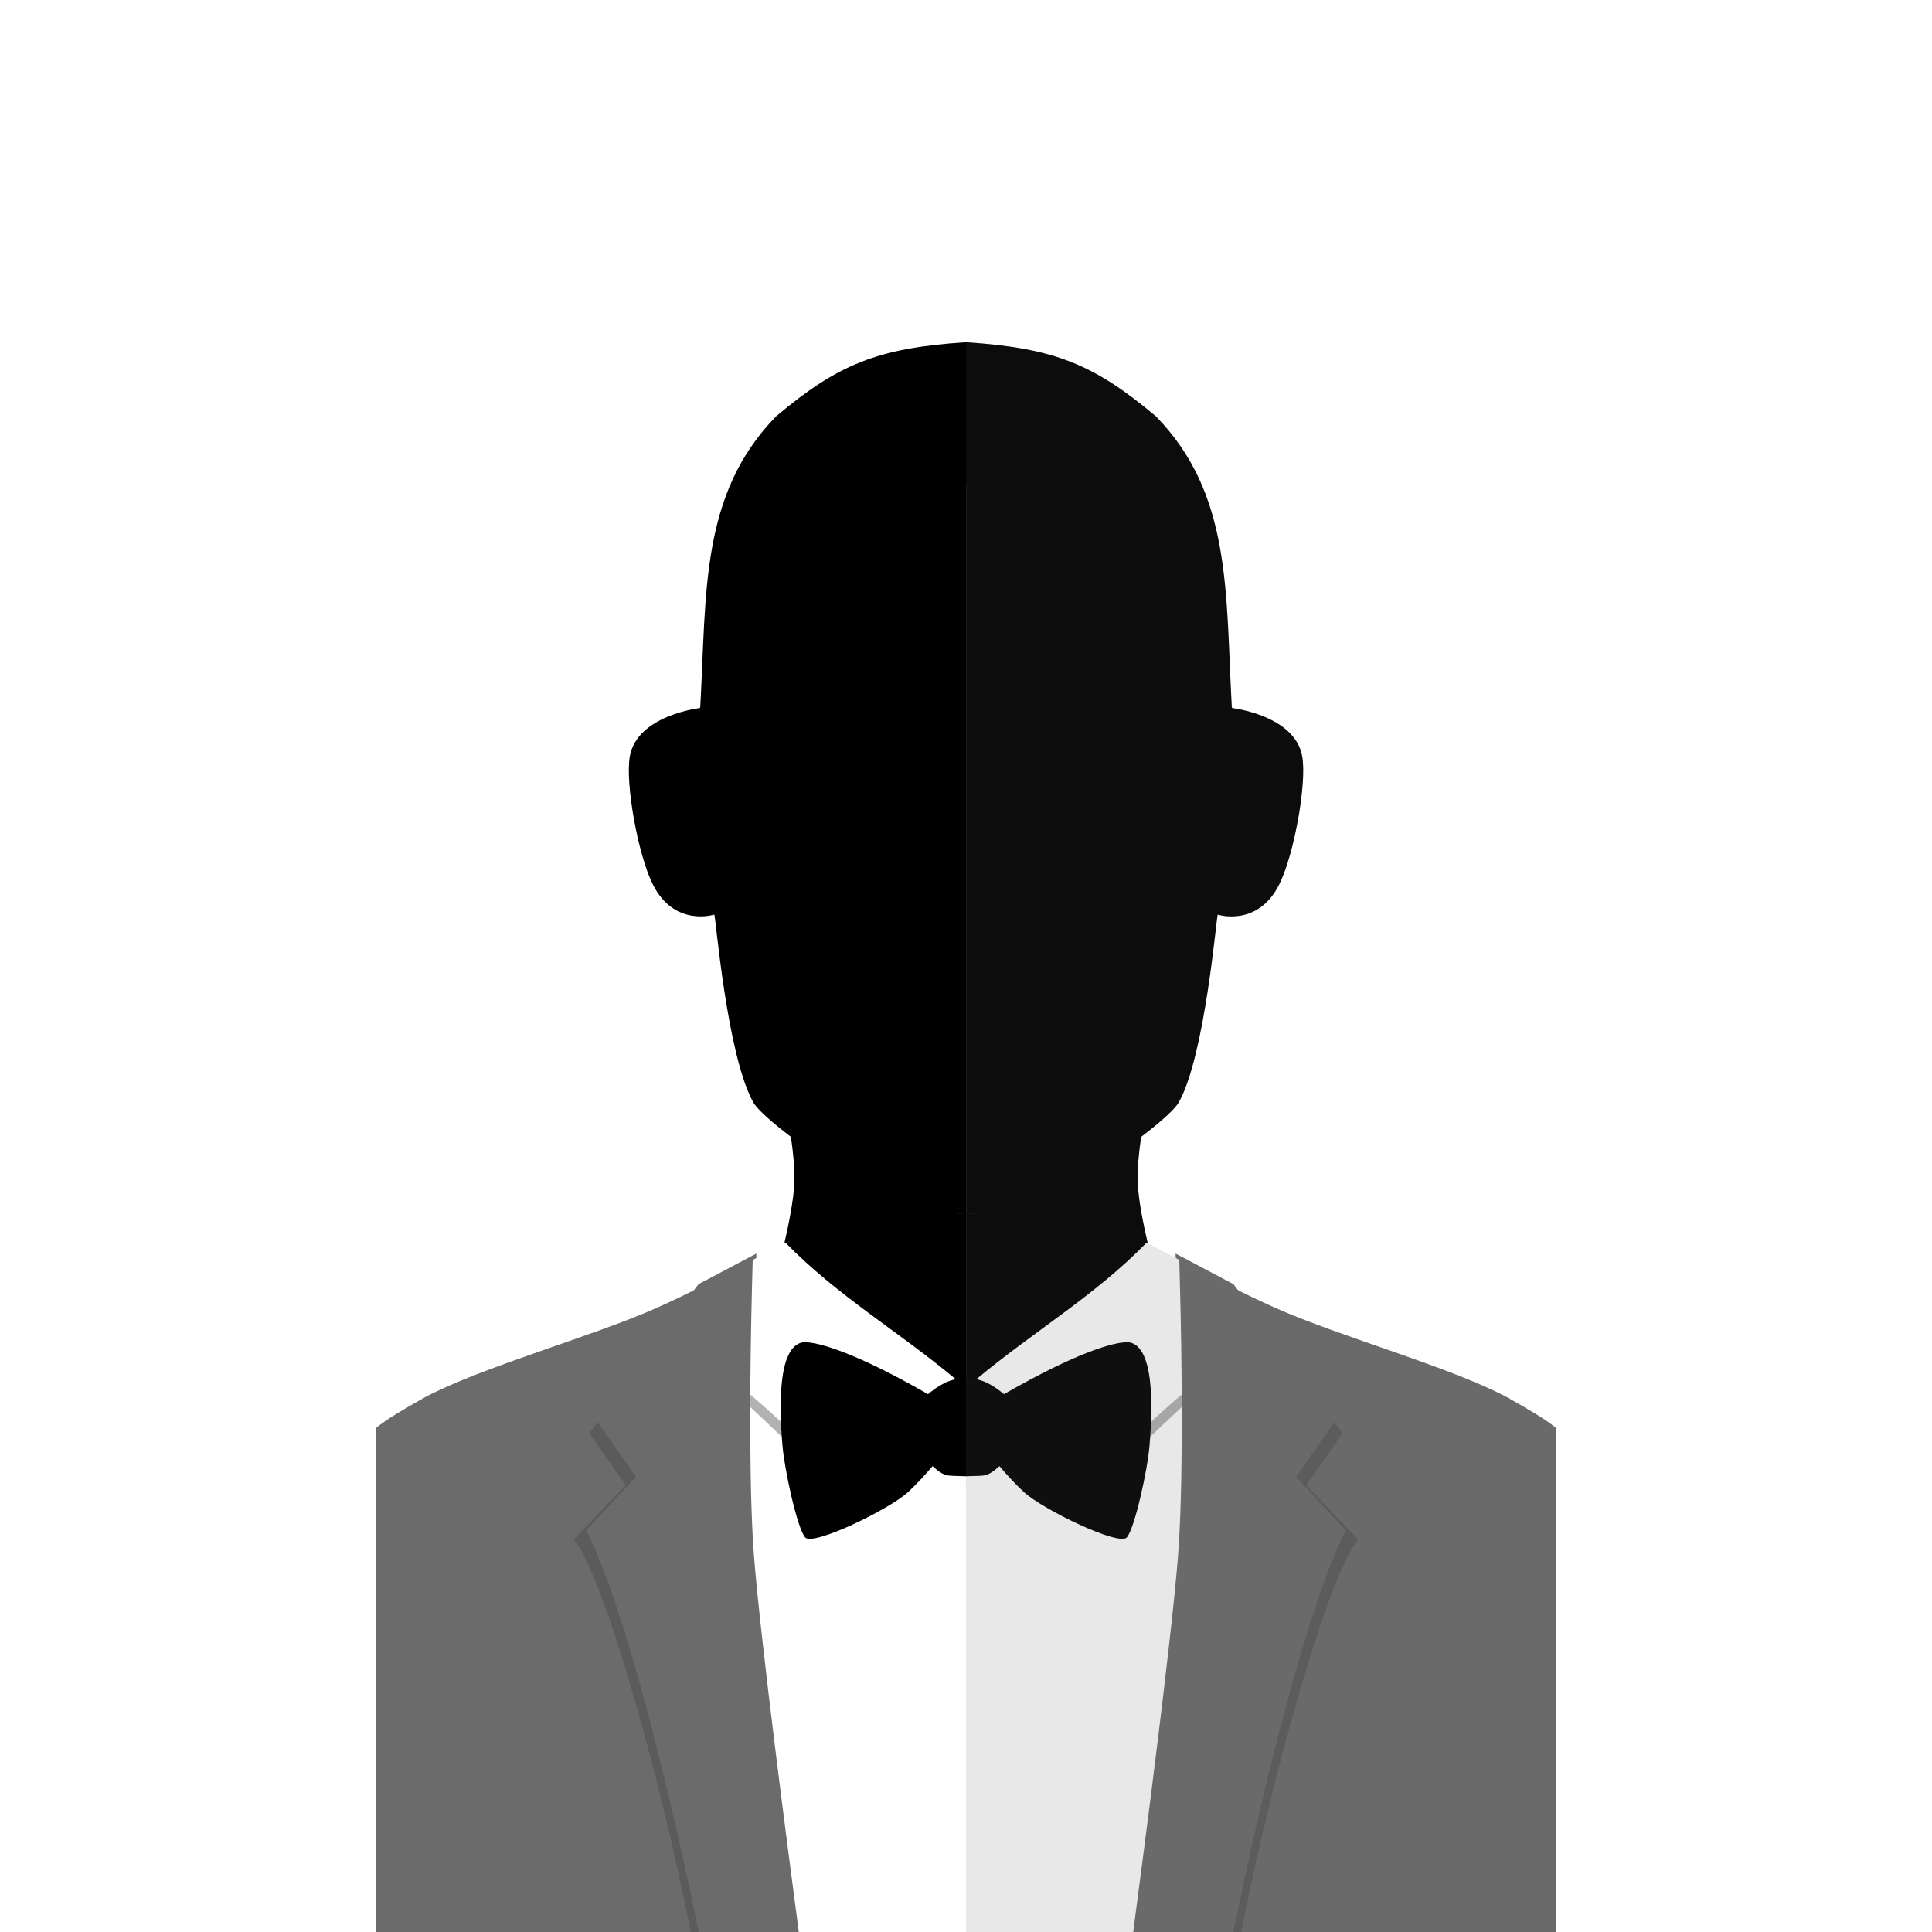
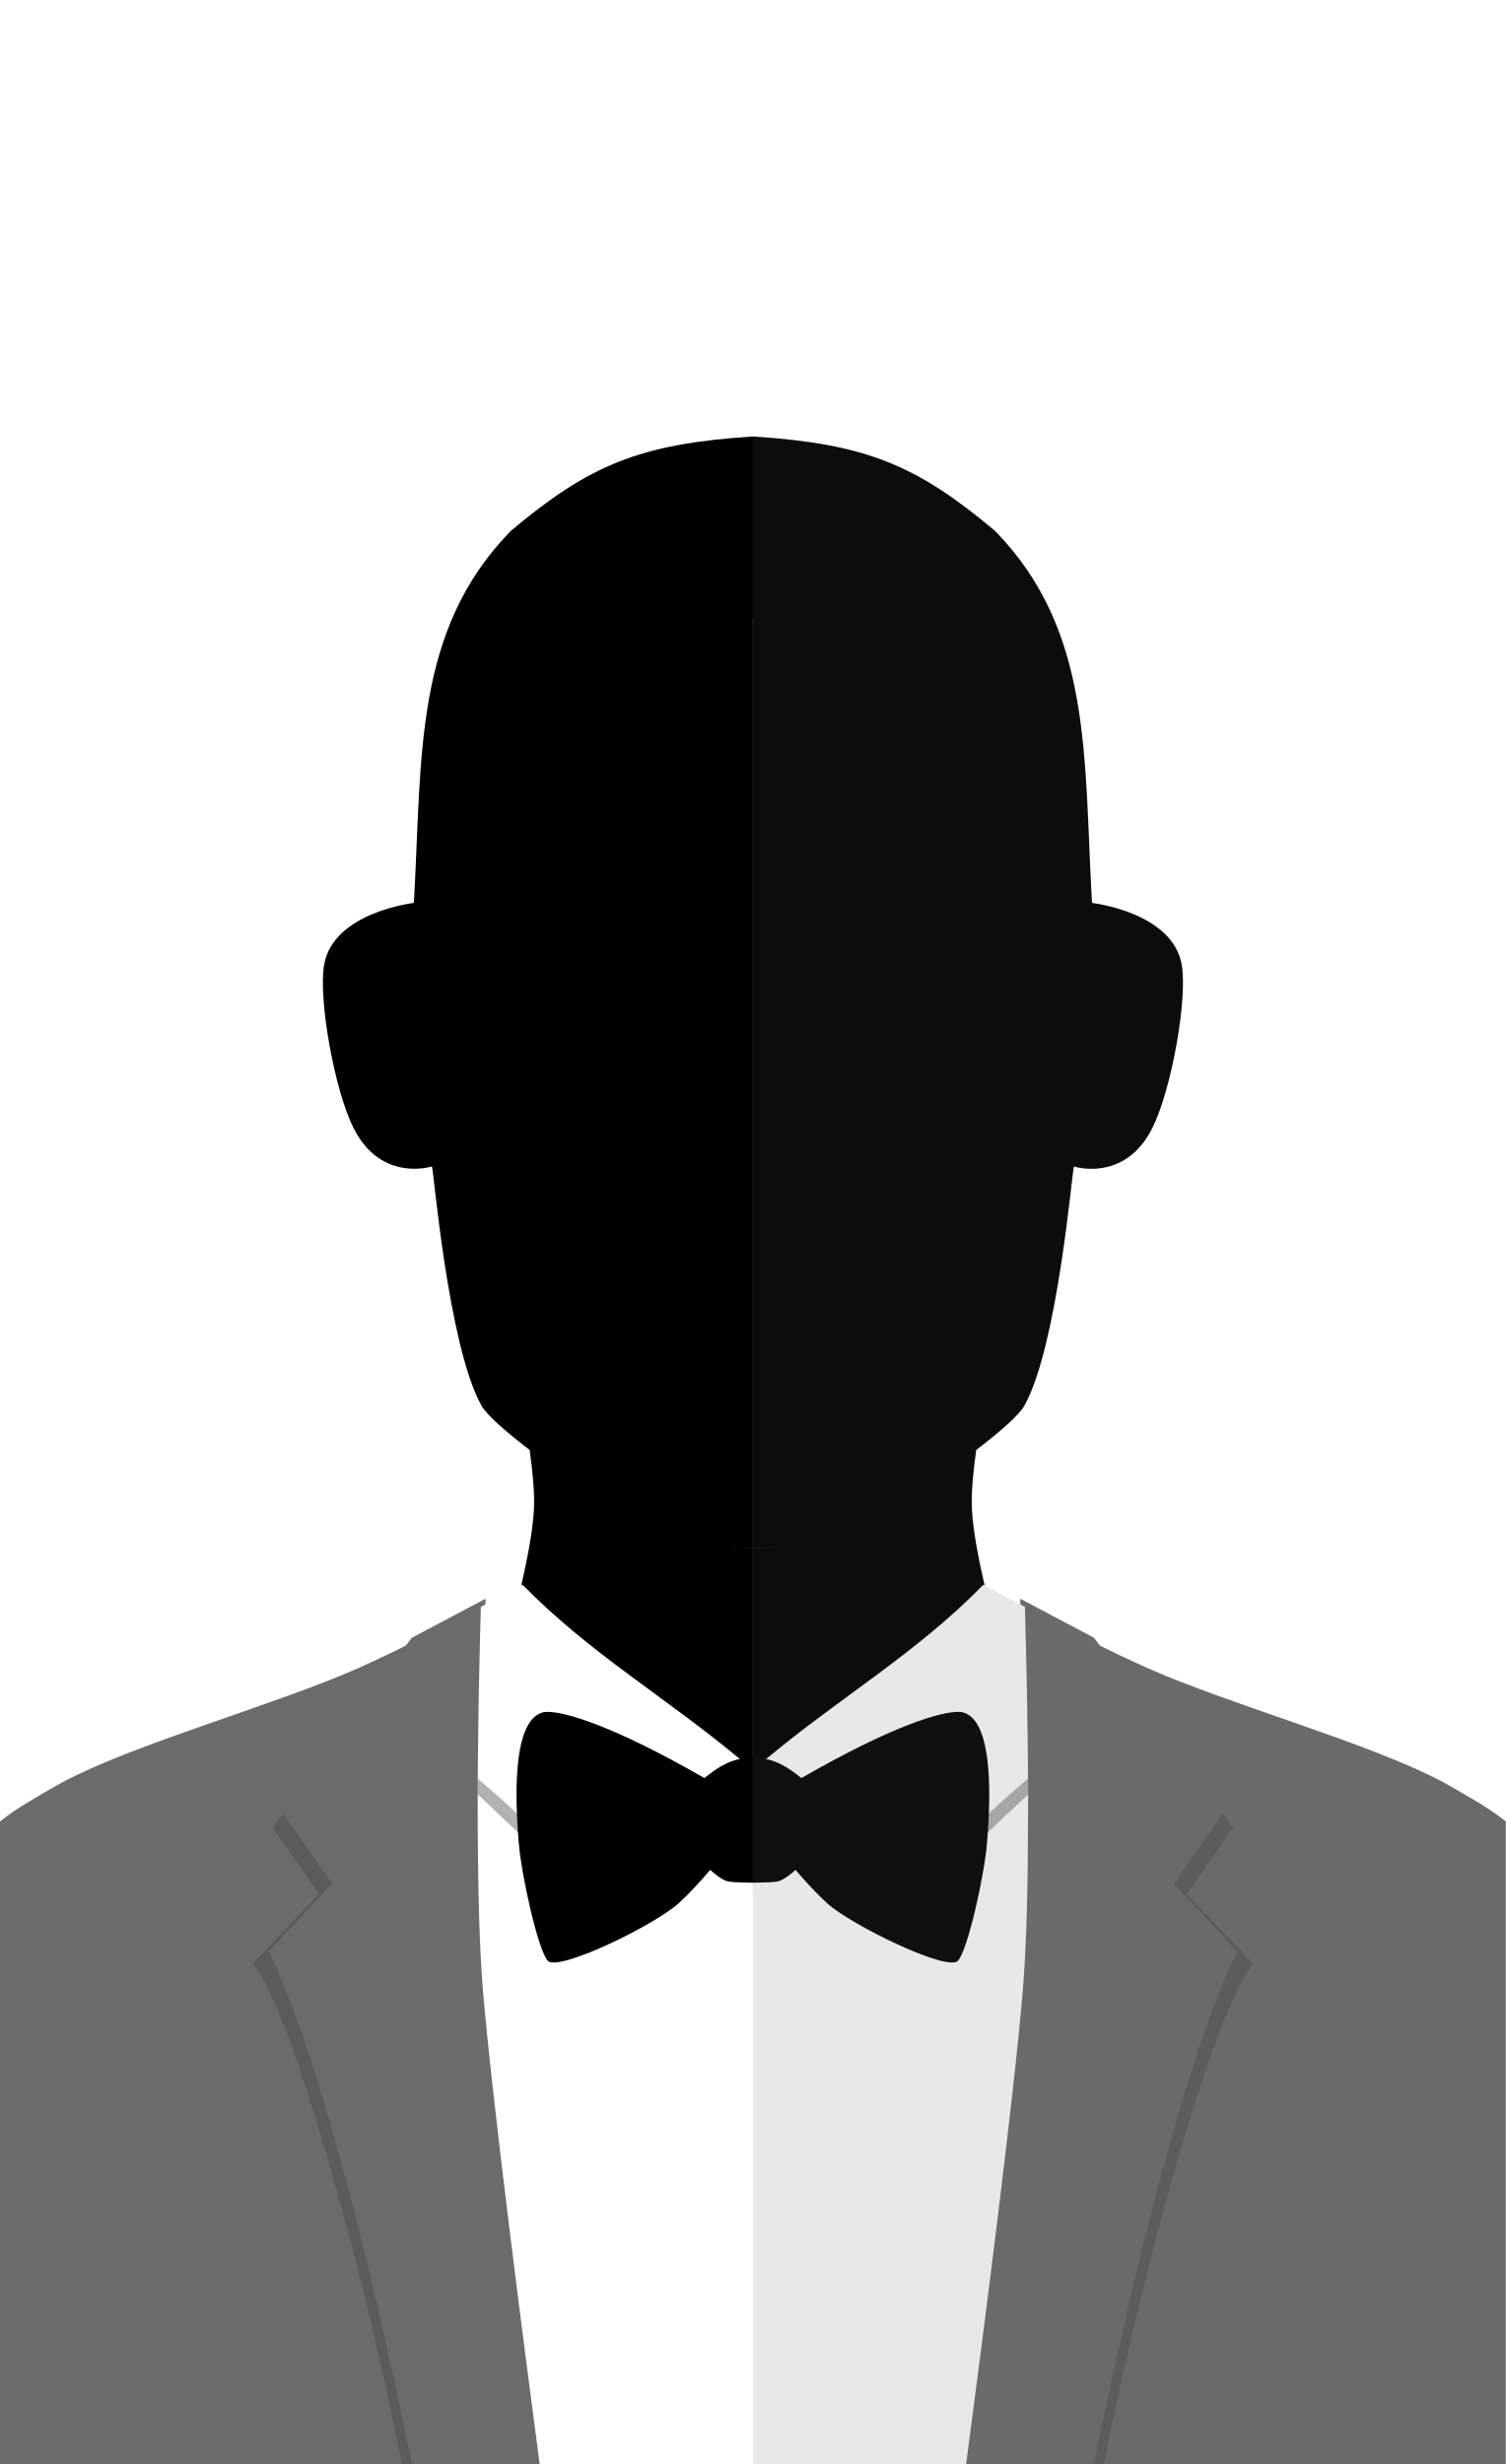
- <svg xmlns="http://www.w3.org/2000/svg" height="500px" width="500px" viewBox="0 0 44 72" id="body-svg">
+ <svg xmlns="http://www.w3.org/2000/svg" height="360px" width="220px" viewBox="0 0 44 72" id="body-svg">
  <defs />
  <g id="Body" style="display: inline">
    <path id="Suit" d="M 12.275 47.871 C 11.685 48.184 10.975 48.518 10.467 48.744 C 8.058 49.815 3.955 50.94 1.816 52.083 C 1.054 52.516 0.459 52.852 0 53.225 L 0 72 L 12.173 72 C 11.822 70.262 9.874 60.867 8.009 57.051 L 9.871 55.051 L 8.515 52.895 L 12.275 47.871 z M 31.725 47.871 L 35.485 52.895 L 34.129 55.051 L 35.991 57.051 C 34.126 60.867 32.178 70.262 31.826 72 L 44 72 L 44 53.225 C 43.541 52.852 42.946 52.516 42.183 52.083 C 40.045 50.94 35.942 49.815 33.533 48.744 C 33.025 48.518 32.315 48.184 31.725 47.871 z " style="fill-rule: evenodd; fill: rgb(107, 107, 107)" />
    <path id="LapelShadow" d="M 8.362 52.896 L 7.962 53.407 L 9.32 55.347 L 7.38 57.379 C 8.412 58.533 10.529 65.793 11.739 72 L 12.173 72 C 11.822 70.263 9.874 60.868 8.009 57.052 L 9.871 55.052 L 8.362 52.896 z M 35.638 52.896 L 34.129 55.052 L 35.991 57.052 C 34.126 60.868 32.178 70.263 31.826 72 L 32.261 72 C 33.471 65.793 35.588 58.533 36.62 57.379 L 34.68 55.347 L 36.038 53.407 L 35.638 52.896 z " style="fill: rgb(0, 0, 0); fill-rule: evenodd; fill-opacity: 0.15" />
    <path id="Lapel" d="M 14.189 46.717 L 13.988 46.822 C 13.68 46.986 12.807 47.447 12.061 47.842 L 12.035 47.855 L 8.199 52.892 L 9.701 55.041 L 7.85 57.028 L 7.89 57.109 C 8.812 58.995 9.768 62.299 10.531 65.338 C 11.289 68.357 11.858 71.113 12.038 72 L 15.903 72 L 15.9 71.982 C 15.44 68.508 14.503 61.293 14.242 58.119 C 13.996 55.124 14.103 49.784 14.184 46.943 L 14.189 46.717 z M 29.811 46.717 L 29.816 46.943 C 29.897 49.784 30.004 55.124 29.758 58.119 C 29.497 61.293 28.56 68.508 28.1 71.982 L 28.097 72 L 31.963 72 C 32.143 71.113 32.711 68.357 33.469 65.338 C 34.232 62.299 35.188 58.995 36.109 57.109 L 36.149 57.028 L 34.299 55.041 L 35.801 52.892 L 31.965 47.855 L 31.94 47.842 C 31.193 47.447 30.32 46.986 30.012 46.822 L 29.811 46.717 z " style="fill-rule: evenodd; fill: rgb(107, 107, 107)" />
    <path id="Shirt" d="M 15.27 46.309 C 15.202 46.344 14.329 46.807 14.051 46.954 C 14.015 48.217 13.975 49.912 13.962 51.753 L 13.961 51.752 C 13.956 52.414 13.956 53.084 13.96 53.745 L 13.962 53.748 C 13.972 55.374 14.012 56.935 14.11 58.13 C 14.372 61.314 15.309 68.525 15.769 72 L 18.12 72 L 21.999 72 L 21.999 55.421 L 22.001 55.421 L 22.001 72 L 25.88 72 L 28.231 72 C 28.691 68.525 29.628 61.314 29.89 58.13 C 30.002 56.769 30.039 54.934 30.04 53.068 L 30.043 53.064 C 30.043 52.699 30.042 52.333 30.04 51.969 C 30.039 51.95 30.039 51.932 30.039 51.913 C 30.038 51.796 30.037 51.68 30.036 51.564 C 30.036 51.461 30.035 51.357 30.034 51.255 C 30.034 51.23 30.034 51.205 30.033 51.18 L 30.033 51.18 C 30.017 49.562 29.981 48.085 29.949 46.954 C 29.671 46.807 28.798 46.344 28.73 46.309 C 26.791 48.299 24.539 49.6 22.369 51.412 C 22.369 51.412 22.362 51.407 22.362 51.407 L 22.001 51.407 L 22.001 51.674 L 21.999 51.674 L 21.999 51.407 L 21.637 51.407 C 21.638 51.407 21.631 51.412 21.631 51.412 C 19.461 49.6 17.209 48.299 15.27 46.309 z M 14.838 52.743 C 14.988 52.879 15.139 53.018 15.292 53.162 C 15.445 53.306 15.599 53.453 15.755 53.605 C 15.911 53.757 16.068 53.912 16.227 54.072 C 16.385 54.231 16.545 54.395 16.706 54.563 C 16.867 54.73 17.029 54.902 17.193 55.079 C 17.356 55.255 17.52 55.436 17.686 55.621 C 17.52 55.436 17.356 55.255 17.193 55.079 C 17.029 54.902 16.867 54.73 16.706 54.563 C 16.545 54.395 16.385 54.231 16.227 54.072 C 16.068 53.912 15.911 53.757 15.755 53.605 C 15.599 53.453 15.445 53.306 15.292 53.162 C 15.139 53.018 14.988 52.879 14.838 52.743 z M 29.162 52.743 C 29.012 52.879 28.861 53.018 28.708 53.162 C 28.555 53.306 28.401 53.453 28.245 53.605 C 28.089 53.757 27.931 53.912 27.773 54.072 C 27.614 54.231 27.455 54.395 27.294 54.563 C 27.133 54.73 26.97 54.902 26.807 55.079 C 26.644 55.255 26.48 55.436 26.314 55.621 C 26.254 55.532 26.193 55.444 26.132 55.358 C 26.193 55.444 26.254 55.532 26.314 55.621 C 26.48 55.436 26.644 55.255 26.807 55.079 C 26.97 54.902 27.133 54.73 27.294 54.563 C 27.455 54.395 27.614 54.231 27.773 54.072 C 27.931 53.912 28.089 53.757 28.245 53.605 C 28.401 53.453 28.555 53.306 28.708 53.162 C 28.861 53.018 29.012 52.879 29.162 52.743 z M 19.252 53.641 C 19.123 53.783 18.991 53.931 18.86 54.085 C 18.794 54.162 18.728 54.24 18.662 54.32 C 18.596 54.4 18.53 54.481 18.465 54.564 C 18.407 54.636 18.35 54.709 18.293 54.783 C 18.35 54.709 18.407 54.636 18.465 54.564 C 18.53 54.482 18.596 54.4 18.662 54.32 C 18.728 54.241 18.794 54.162 18.86 54.085 C 18.992 53.931 19.123 53.783 19.252 53.641 z M 25.394 54.389 C 25.431 54.434 25.467 54.479 25.503 54.524 C 25.467 54.479 25.431 54.434 25.394 54.389 z M 25.575 54.613 C 25.613 54.661 25.65 54.71 25.688 54.758 C 25.651 54.71 25.613 54.661 25.575 54.613 z M 18.24 54.852 C 18.197 54.907 18.155 54.964 18.113 55.02 C 18.155 54.964 18.197 54.908 18.24 54.852 z M 25.769 54.863 C 25.814 54.923 25.859 54.983 25.904 55.043 C 25.859 54.983 25.814 54.923 25.769 54.863 z M 25.935 55.084 C 25.988 55.157 26.042 55.231 26.095 55.305 C 26.042 55.231 25.988 55.157 25.935 55.084 z M 18.056 55.097 C 18.011 55.158 17.966 55.221 17.921 55.283 C 17.966 55.221 18.011 55.158 18.056 55.097 z " style="fill-rule: evenodd; fill: rgb(255, 255, 255)" />
    <path id="CollarShadow" d="M 30.032 51.18 C 30.034 51.424 30.037 51.664 30.039 51.913 C 30.037 51.668 30.036 51.422 30.033 51.18 L 30.032 51.18 z M 21.999 51.674 L 21.999 55.195 L 21.999 55.421 L 22.001 55.421 L 22.001 55.195 L 22.001 51.674 L 21.999 51.674 z M 13.961 51.752 C 13.956 52.414 13.956 53.084 13.96 53.745 L 13.962 53.748 C 13.96 53.313 13.959 52.874 13.96 52.436 C 14.382 52.831 17.292 55.566 17.678 56.024 L 17.697 56.046 C 17.757 56.006 17.82 55.927 17.916 55.831 C 18.159 55.588 19.068 54.471 19.436 53.945 L 20.193 55.195 L 19.252 53.641 C 18.734 54.209 18.191 54.873 17.686 55.621 C 16.363 54.141 15.103 52.943 13.96 51.969 C 13.961 51.895 13.962 51.826 13.962 51.753 L 13.961 51.752 z M 30.04 51.969 C 28.897 52.943 27.637 54.141 26.314 55.621 C 25.807 54.871 25.265 54.208 24.748 53.641 L 24.564 53.945 C 24.932 54.471 25.841 55.588 26.084 55.831 C 26.18 55.927 26.243 56.006 26.303 56.046 L 26.322 56.024 C 26.708 55.566 29.618 52.831 30.04 52.436 C 30.04 52.646 30.04 52.857 30.04 53.068 L 30.043 53.064 C 30.043 52.699 30.042 52.333 30.04 51.969 z " style="fill: rgb(0, 0, 0); fill-rule: evenodd; fill-opacity: 0.304" />
    <g id="TieGroup" style="display: none">
      <path id="Tie" d="M 20.389,55.195 18.12,72 h 3.879 V 55.195 Z m 1.611,0 V 72 h 3.879 L 23.61,55.195 Z" style="fill-rule: evenodd" />
      <path id="TieKnot" d="m 21.637,51.407 c 0.023,-0.007 -1.103,0.811 -2.391,2.226 l 0.946,1.562 h 1.806 v -3.788 z m 0.363,0 v 3.788 h 1.806 l 0.946,-1.562 c -1.288,-1.415 -2.413,-2.233 -2.391,-2.226 z" style="fill-rule: evenodd" />
      <path id="TieTint" d="M 20.389,55.195 18.12,72 h 3.879 V 55.195 Z m 1.611,0 V 72 h 3.879 L 23.61,55.195 Z" style="fill: rgb(0, 0, 0); fill-opacity: 0.15; fill-rule: evenodd" />
    </g>
    <g id="BowtieGroup" style="display: inline">
      <path d="m 15.995,50.022 c -0.056,6.37e-4 -0.101,0.006 -0.136,0.015 -0.968,0.265 -0.773,2.923 -0.699,3.83 0.074,0.907 0.552,3.091 0.846,3.427 0.294,0.336 3.127,-1.042 3.826,-1.68 0.319,-0.292 0.653,-0.66 0.922,-0.975 3.6e-4,3.26e-4 7.05e-4,7.4e-4 0.001,10e-4 0.058,0.053 0.315,0.286 0.513,0.335 0.085,0.021 0.357,0.034 0.732,0.04 0.375,-0.006 0.647,-0.018 0.732,-0.04 0.198,-0.05 0.455,-0.283 0.513,-0.335 3.28e-4,-2.93e-4 6.73e-4,-7.07e-4 0.001,-10e-4 0.269,0.315 0.603,0.683 0.922,0.975 0.699,0.638 3.531,2.016 3.826,1.68 0.294,-0.336 0.773,-2.52 0.846,-3.427 0.074,-0.907 0.268,-3.565 -0.699,-3.83 -0.034,-0.009 -0.079,-0.015 -0.136,-0.015 -0.499,-0.006 -1.883,0.379 -4.589,1.935 -0.375,-0.302 -0.782,-0.596 -1.416,-0.596 -0.634,0 -1.041,0.294 -1.416,0.596 -2.706,-1.556 -4.09,-1.94 -4.589,-1.935 z" id="Bowtie" style="fill-rule: evenodd" />
      <path d="m 20.579,51.961 c -0.336,0.269 -0.285,1.579 -0.151,2.049 0.068,0.239 0.16,0.48 0.327,0.631 0.058,0.053 0.315,0.286 0.513,0.335 0.085,0.021 0.357,0.034 0.732,0.04 0.375,-0.006 0.647,-0.018 0.732,-0.04 0.198,-0.05 0.455,-0.283 0.513,-0.335 0.167,-0.151 0.259,-0.392 0.327,-0.631 0.134,-0.47 0.185,-1.781 -0.151,-2.049 -0.377,-0.303 -0.784,-0.6 -1.421,-0.6 -0.637,0 -1.044,0.296 -1.421,0.6 z m -3.483,1.139 c -0.09,0.002 -0.145,0.029 -0.162,0.096 -0.46,1.789 1.983,0.496 2.755,0.647 0.178,0.035 0.365,0.049 0.548,0.05 -0.041,-0.212 -0.092,-0.309 -0.095,-0.592 -1.598,0.261 -2.656,-0.209 -3.046,-0.202 z m 9.785,0 c -0.408,0.01 -1.456,0.458 -3.023,0.202 -0.003,0.282 -0.054,0.38 -0.095,0.592 0.183,-0.002 0.371,-0.015 0.548,-0.05 0.773,-0.151 3.215,1.142 2.755,-0.647 -0.019,-0.073 -0.082,-0.099 -0.186,-0.096 z" id="BowtieShadow" style="fill: rgb(0, 0, 0); fill-opacity: 0.13; fill-rule: evenodd" />
    </g>
    <path id="Head" d="m 22,12.754 c -3.311,0.214 -4.781,0.835 -7.072,2.757 -2.841,2.911 -2.594,6.565 -2.831,10.823 -10e-4,0.004 -0.013,0.052 -0.013,0.052 0,0 -2.345,0.267 -2.613,1.807 -0.174,0.998 0.301,3.652 0.858,4.766 0.804,1.607 2.291,1.125 2.291,1.125 0.048,0.028 0.463,5.204 1.444,6.981 0.161,0.293 0.749,0.797 1.412,1.302 0.086,0.602 0.15,1.25 0.126,1.741 -0.031,0.626 -0.206,1.506 -0.37,2.221 0.004,-0.002 0.037,-0.02 0.039,-0.021 1.94,1.99 4.191,3.291 6.362,5.104 0.004,-0.004 0.007,-0.006 0.006,-0.006 h 0.362 v -6.188 c -0.118,0.003 -0.232,0.003 -0.345,5.17e-4 0.112,0.003 0.227,0.003 0.345,-5.17e-4 v -27.168 c 3.6e-4,-2e-5 7.14e-4,2.2e-5 10e-4,0 3.2e-4,2.2e-5 6.73e-4,-2e-5 0.001,0 v 27.168 c 0.118,0.003 0.232,0.003 0.345,5.17e-4 -0.112,0.003 -0.227,0.003 -0.345,-5.17e-4 v 6.188 h 0.362 c -0.001,-3e-4 0.001,0.002 0.006,0.006 2.171,-1.812 4.422,-3.113 6.362,-5.104 0.002,0.001 0.035,0.019 0.039,0.021 C 28.606,45.615 28.431,44.735 28.4,44.109 c -0.025,-0.492 0.04,-1.139 0.126,-1.741 0.662,-0.504 1.25,-1.009 1.412,-1.302 0.981,-1.778 1.396,-6.953 1.444,-6.981 0,0 1.487,0.482 2.291,-1.125 0.557,-1.114 1.032,-3.768 0.858,-4.766 -0.268,-1.54 -2.613,-1.807 -2.613,-1.807 0,0 -0.012,-0.047 -0.013,-0.052 -0.237,-4.258 0.01,-7.912 -2.831,-10.823 -2.292,-1.922 -3.761,-2.543 -7.072,-2.757 z m -6.464,29.66 c 0.069,0.052 0.139,0.105 0.209,0.157 -0.07,-0.052 -0.14,-0.104 -0.209,-0.157 z m 0.265,0.198 c 0.167,0.123 0.334,0.242 0.498,0.358 -0.164,-0.116 -0.331,-0.235 -0.498,-0.358 z m 12.397,0 c -0.171,0.126 -0.341,0.248 -0.508,0.366 0.167,-0.118 0.338,-0.24 0.508,-0.366 z m -0.585,0.42 c -0.155,0.108 -0.303,0.21 -0.443,0.305 0.141,-0.095 0.289,-0.196 0.443,-0.305 z m -11.213,0.01 c 0.156,0.109 0.307,0.213 0.449,0.308 -0.142,-0.096 -0.292,-0.198 -0.449,-0.308 z m 0.535,0.366 c 0.147,0.098 0.285,0.188 0.402,0.262 -0.117,-0.074 -0.253,-0.163 -0.402,-0.262 z m 10.112,0.011 c -0.146,0.097 -0.278,0.183 -0.394,0.256 0.113,-0.072 0.251,-0.161 0.394,-0.256 z m -9.654,0.286 c 0.046,0.029 0.092,0.058 0.131,0.081 0.053,0.032 0.098,0.059 0.136,0.08 -0.038,-0.021 -0.084,-0.048 -0.136,-0.08 -0.039,-0.023 -0.086,-0.053 -0.131,-0.081 z m 9.076,0.084 c -0.05,0.03 -0.095,0.056 -0.131,0.076 0.036,-0.02 0.081,-0.046 0.131,-0.076 z M 18.13,44.126 c 0.128,0.071 0.258,0.141 0.389,0.21 -0.131,-0.069 -0.26,-0.139 -0.389,-0.21 z m 7.74,0 c -0.128,0.071 -0.257,0.141 -0.389,0.21 0.131,-0.069 0.261,-0.139 0.389,-0.21 z m -4.775,1.056 c 0.042,0.004 0.084,0.009 0.127,0.013 -0.043,-0.004 -0.085,-0.008 -0.127,-0.013 z m 1.81,0 c -0.042,0.005 -0.084,0.009 -0.127,0.013 0.043,-0.004 0.085,-0.008 0.127,-0.013 z m -1.572,0.022 c 0.097,0.007 0.196,0.012 0.298,0.015 -0.052,-0.001 -0.103,-0.003 -0.154,-0.006 -0.003,-1.57e-4 -0.006,-3.56e-4 -0.009,-5.17e-4 -0.045,-0.002 -0.09,-0.005 -0.134,-0.009 z m 1.334,0 c -0.044,0.003 -0.089,0.006 -0.134,0.009 -0.003,1.61e-4 -0.006,3.6e-4 -0.009,5.17e-4 -0.05,0.003 -0.101,0.004 -0.153,0.006 0.101,-0.003 0.199,-0.008 0.296,-0.015 z" style="fill-rule: evenodd" />
    <path id="NeckShadow" d="m 15.625,42.48 c 1.954,1.935 4.277,3.751 6.375,3.725 2.099,0.026 4.422,-1.79 6.375,-3.725 -0.818,0.613 -1.706,1.201 -2.032,1.382 -0.001,7e-4 -0.003,0.002 -0.004,0.003 h -5.17e-4 c -0.175,0.097 -0.35,0.196 -0.528,0.294 -0.059,0.033 -0.119,0.065 -0.178,0.097 -0.866,0.468 -1.805,0.892 -3.1,0.957 -3.2e-4,1.8e-5 -6.93e-4,-1.7e-5 -0.001,0 -10e-4,4.3e-5 -0.002,-4.2e-5 -0.003,0 -0.002,1.28e-4 -0.005,4.04e-4 -0.007,5.17e-4 -0.048,0.002 -0.097,0.004 -0.146,0.006 -0.018,4.6e-4 -0.037,6.82e-4 -0.055,10e-4 -0.031,5.63e-4 -0.063,8.64e-4 -0.095,0.001 -0.027,1.52e-4 -0.054,1.52e-4 -0.081,0 -0.048,-3e-4 -0.097,-7.67e-4 -0.146,-0.002 h -5.16e-4 -5.17e-4 c -0.049,0.001 -0.098,0.002 -0.146,0.002 -0.027,1.52e-4 -0.054,1.52e-4 -0.081,0 -0.032,-1.69e-4 -0.063,-4.7e-4 -0.095,-0.001 -0.018,-3.52e-4 -0.037,-5.74e-4 -0.055,-10e-4 -0.049,-0.001 -0.098,-0.003 -0.146,-0.006 -0.002,-1.13e-4 -0.005,-3.89e-4 -0.007,-5.17e-4 -8.5e-4,-4.2e-5 -0.002,4.3e-5 -0.003,0 -3.4e-4,-1.7e-5 -7.13e-4,1.8e-5 -0.001,0 -1.295,-0.065 -2.234,-0.489 -3.1,-0.957 -0.06,-0.032 -0.119,-0.065 -0.178,-0.097 -0.177,-0.098 -0.352,-0.197 -0.528,-0.294 h -5.17e-4 c -9.99e-4,-6.7e-4 -0.003,-0.002 -0.004,-0.003 -0.326,-0.181 -1.214,-0.77 -2.032,-1.382 z" style="fill: #000000; fill-opacity: 0.2; fill-rule: evenodd" />
    <path d="m 28.729,46.309 c 0.068,0.036 0.941,0.498 1.219,0.645 0.005,0.186 0.011,0.402 0.016,0.606 -0.005,-0.208 -0.011,-0.433 -0.016,-0.621 0.285,0.151 1.08,0.571 1.784,0.944 l -0.008,-0.011 c 0.59,0.312 1.3,0.646 1.808,0.872 2.409,1.071 6.512,2.197 8.651,3.339 0.762,0.433 1.357,0.77 1.816,1.142 V 72 H 32.26 v 5.16e-4 H 31.826 28.23 V 72 H 25.879 22 v -16.805 -3.788 h 0.362 c -0.001,-3.39e-4 0.001,0.002 0.006,0.006 2.171,-1.812 4.422,-3.113 6.362,-5.104 z" id="RightTint" style="fill: rgb(102, 102, 102); fill-opacity: 0.15; fill-rule: evenodd" />
    <path d="m 22,12.754 v 5.297 c 3.6e-4,2e-5 7.06e-4,-2.1e-5 10e-4,0 v 27.168 h -5.17e-4 -5.16e-4 v 0.986 c 2.76e-4,4e-6 7.23e-4,-5e-6 0.001,0 v 5.202 h 0.362 c -0.001,-3e-4 0.001,0.002 0.006,0.006 2.171,-1.812 4.422,-3.113 6.362,-5.104 0.002,0.001 0.035,0.019 0.039,0.021 -0.164,-0.715 -0.339,-1.594 -0.37,-2.221 -0.025,-0.492 0.04,-1.139 0.126,-1.741 0.662,-0.504 1.25,-1.009 1.412,-1.302 0.981,-1.778 1.396,-6.953 1.444,-6.981 0,0 1.487,0.482 2.291,-1.125 0.557,-1.114 1.032,-3.768 0.858,-4.766 C 34.263,26.653 31.917,26.386 31.917,26.386 c 0,0 -0.012,-0.047 -0.013,-0.051 -0.237,-4.258 0.01,-7.913 -2.831,-10.824 -2.292,-1.922 -3.761,-2.543 -7.072,-2.757 z" id="HeadTint" style="         fill: rgb(102, 102, 102);         fill-opacity: 0.123;         fill-rule: evenodd;       " />
  </g>
</svg>
